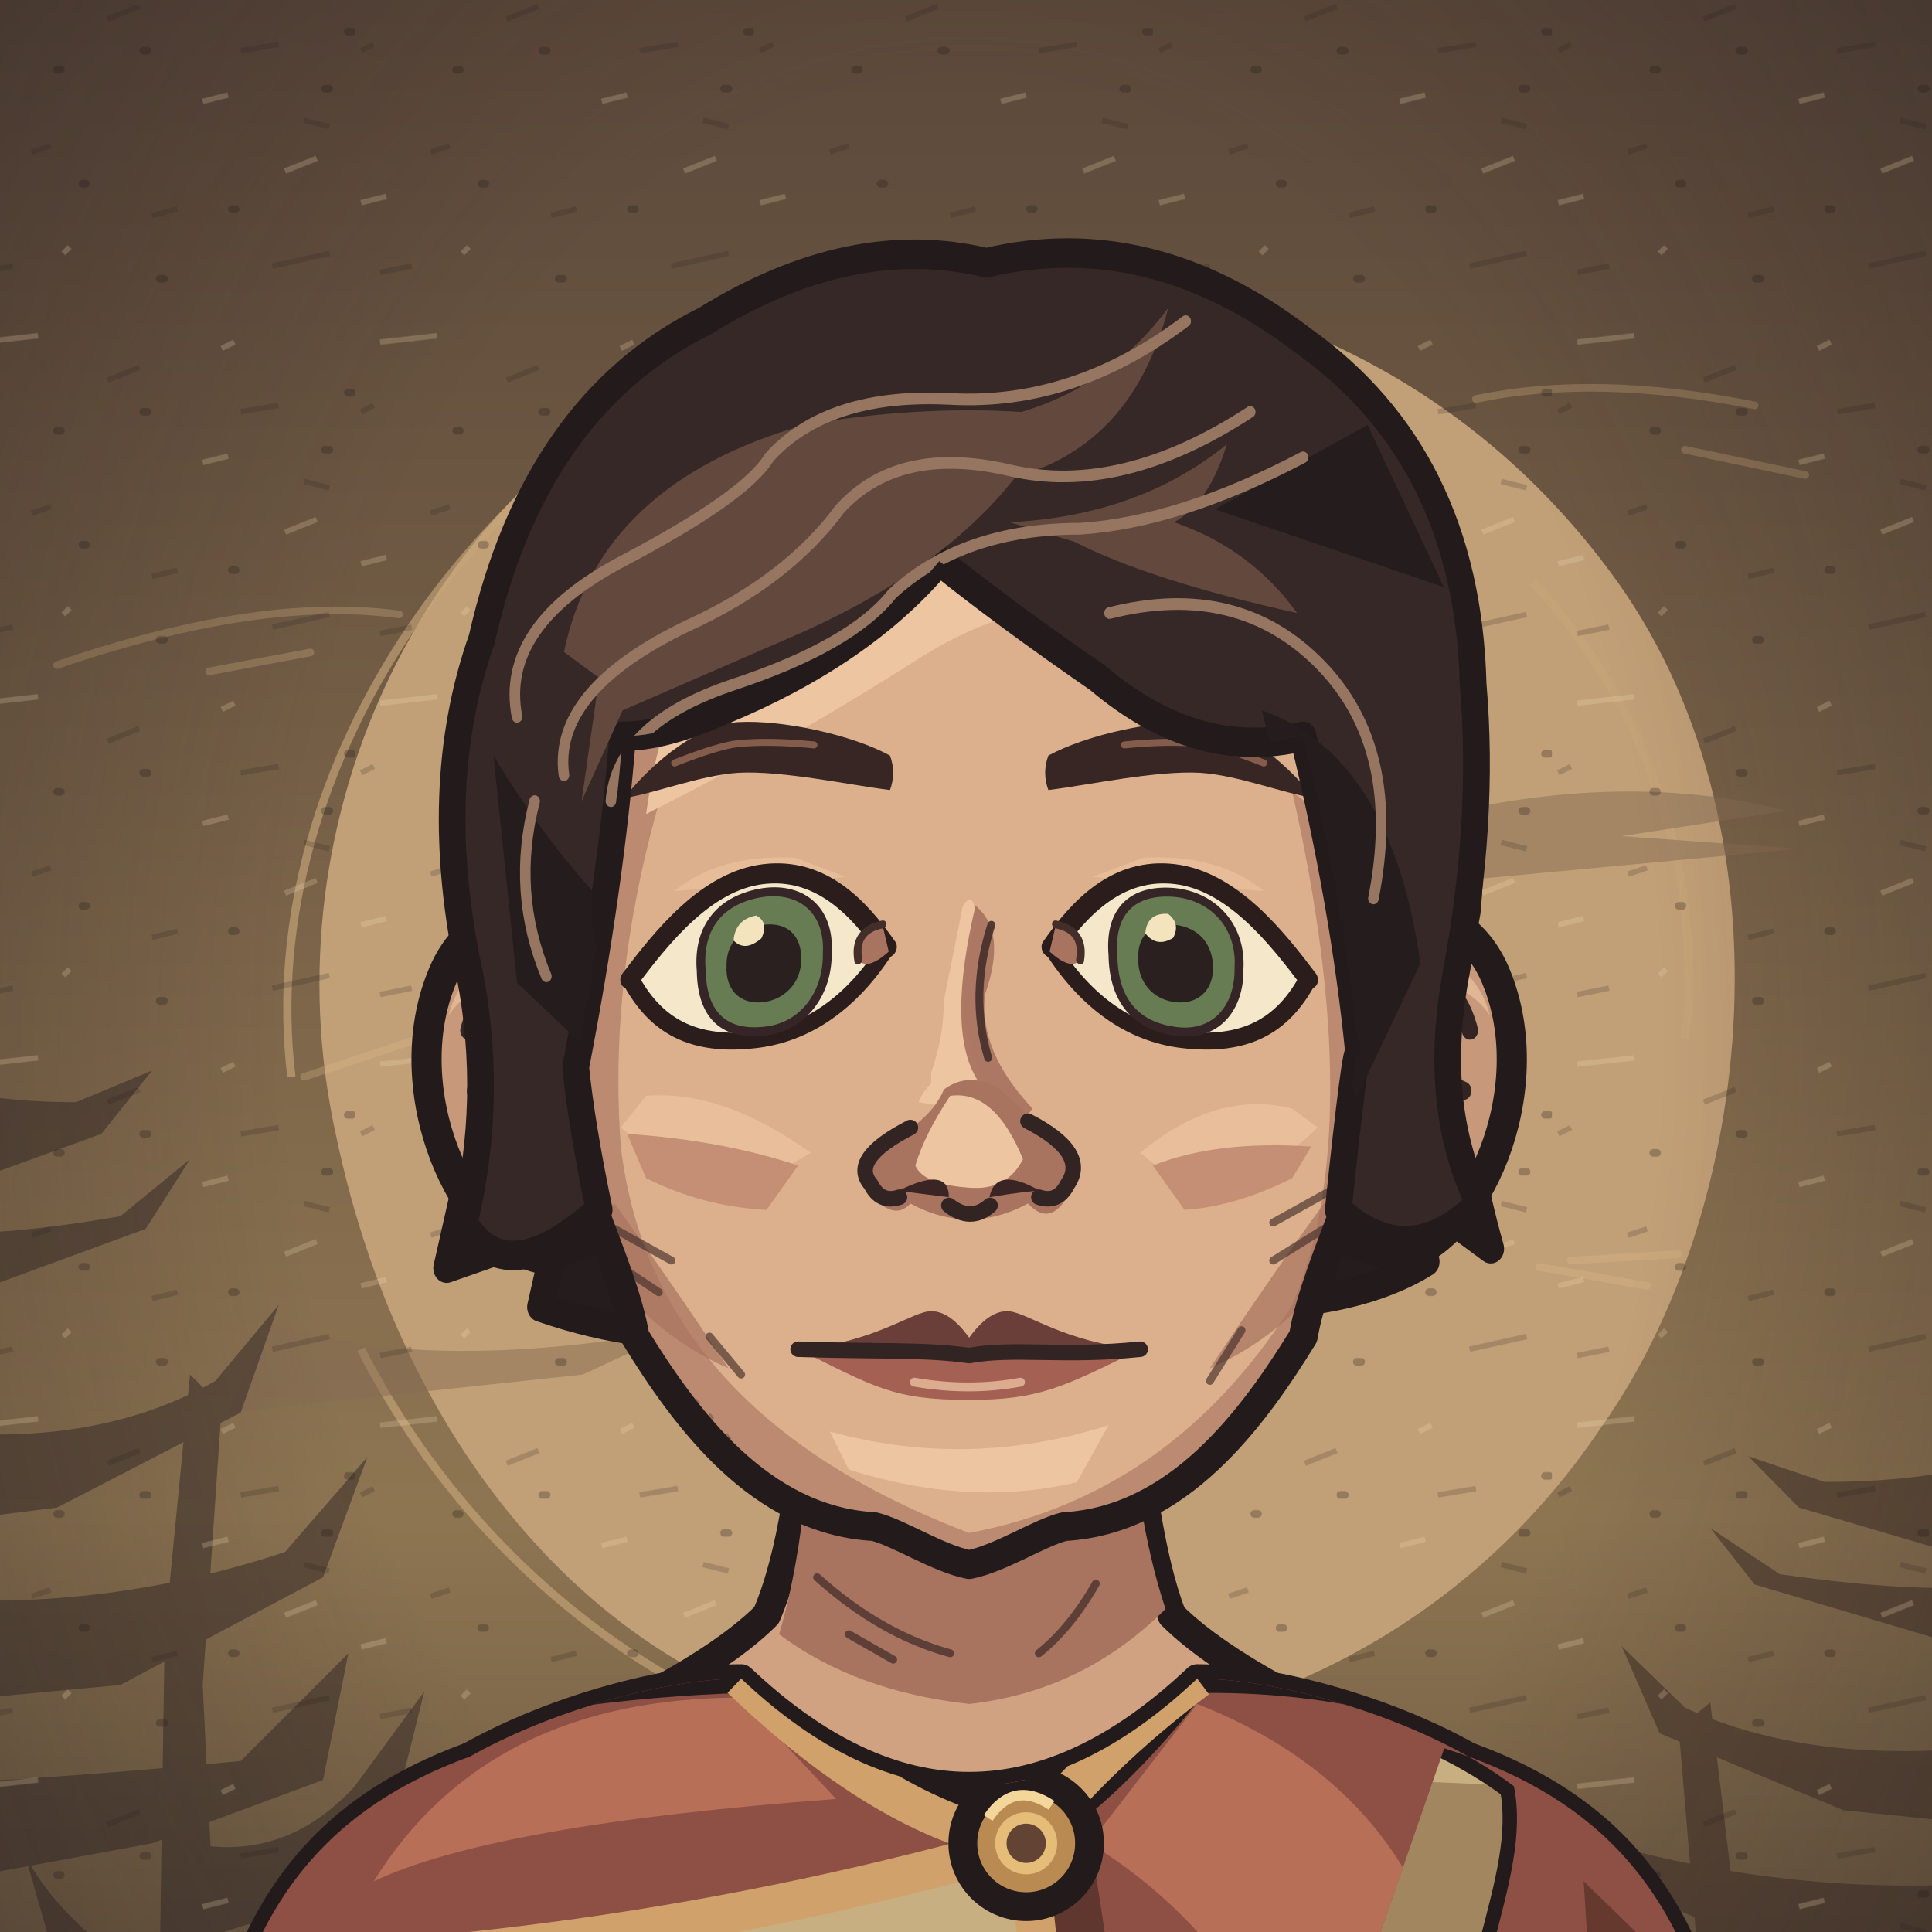
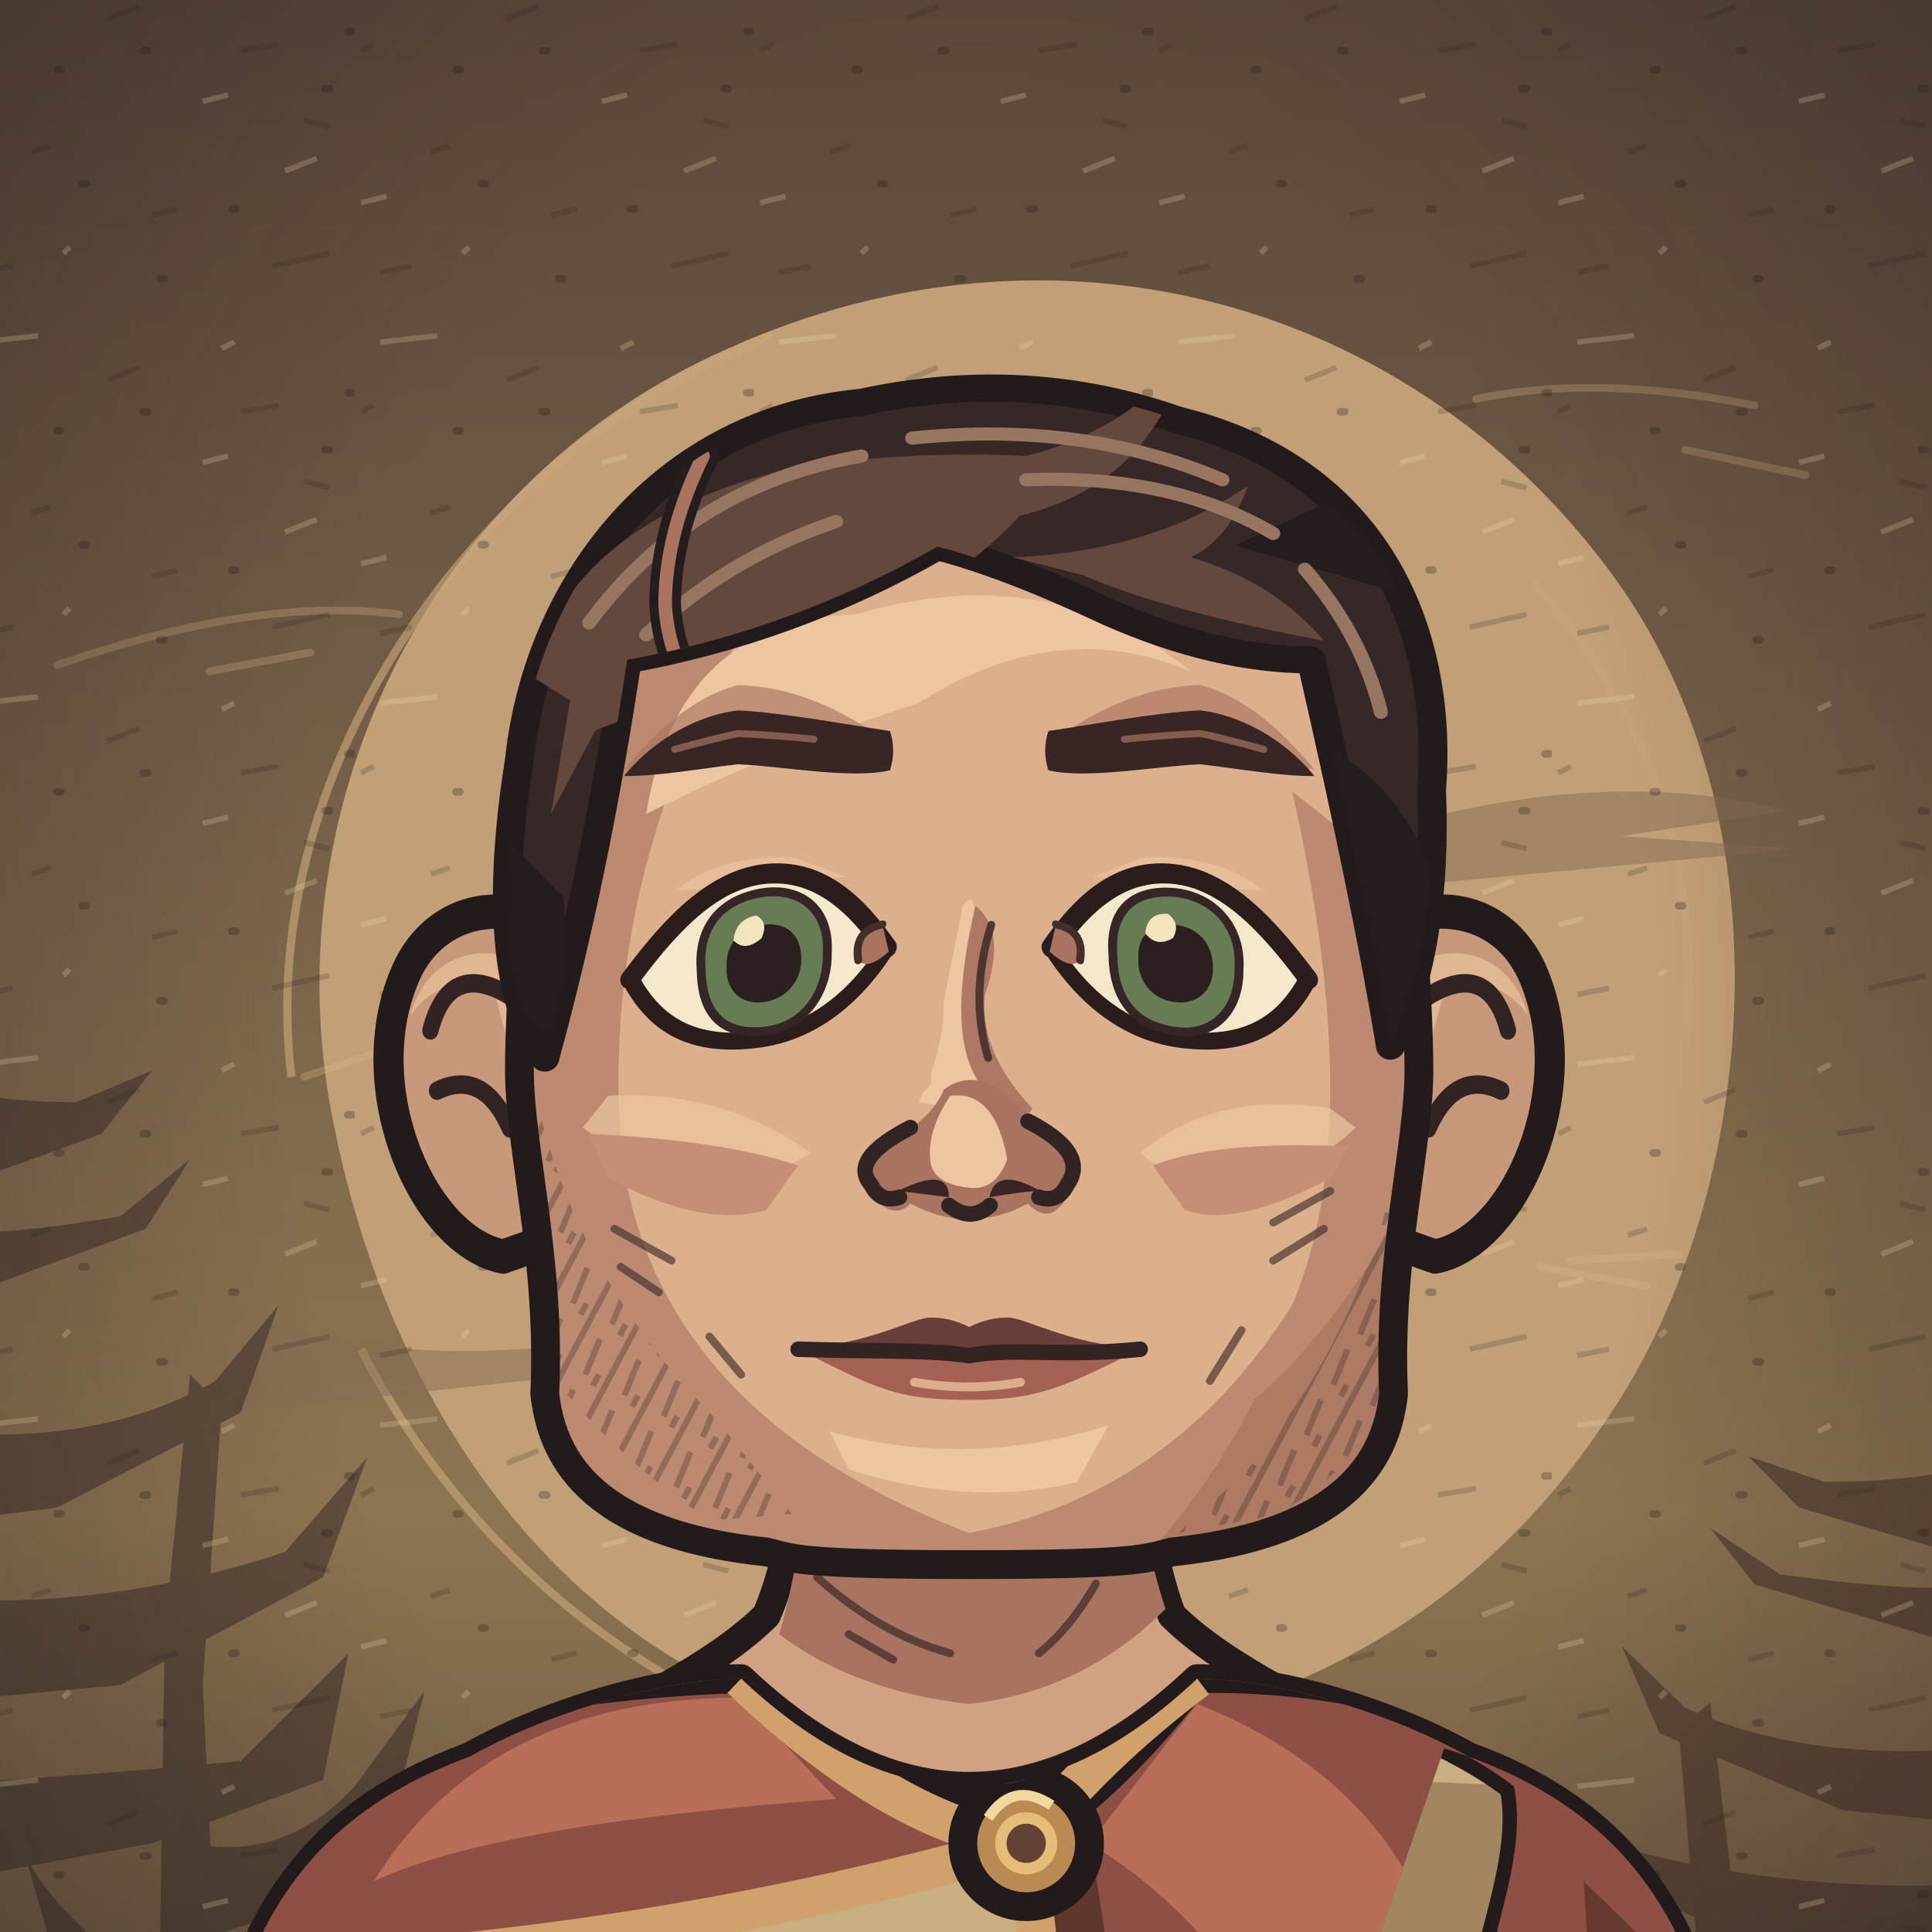
<svg xmlns="http://www.w3.org/2000/svg" xmlns:xlink="http://www.w3.org/1999/xlink" aria-labelledby="title" width="32" height="32" viewBox="7 8 305 305" role="img">
  <defs>
    <style>
      .edge {stroke:#231b1b;stroke-width:4.55;stroke-linecap:round;stroke-linejoin:round}
      .seam {fill:none;stroke:#332424;stroke-width:2.45;stroke-linecap:round;stroke-linejoin:round}
      .etch {fill:none;stroke:#442e2a;stroke-width:1.25;stroke-linecap:round}
      .hair-line {fill:none;stroke:#967661;stroke-width:1.45;stroke-linecap:round}
      .white {fill:#f5e7ca;stroke:#2a1d1c;stroke-width:2.65;stroke-linejoin:round}
      .label {fill:#efdfc1;font:600 20px Georgia,serif}
      .muted {fill:#b8aa96;font:13px 'Segoe UI',sans-serif}
      .section {fill:#dcbb8e;font:600 14px 'Segoe UI',sans-serif}
    </style>
    <linearGradient id="umber" x2="0" y2="1" gradientUnits="objectBoundingBox">
      <stop stop-color="#594639" />
      <stop offset=".56" stop-color="#8e7552" />
      <stop offset="1" stop-color="#3c3029" />
    </linearGradient>
    <linearGradient id="ash" x2="0" y2="1" gradientUnits="objectBoundingBox">
      <stop stop-color="#3b423d" />
      <stop offset=".56" stop-color="#7a7d67" />
      <stop offset="1" stop-color="#242b28" />
    </linearGradient>
    <linearGradient id="rose" x2="0" y2="1" gradientUnits="objectBoundingBox">
      <stop stop-color="#51404a" />
      <stop offset=".56" stop-color="#8a6972" />
      <stop offset="1" stop-color="#372c33" />
    </linearGradient>
    <pattern id="paper-grain" width="63" height="57" patternUnits="userSpaceOnUse">
      <path d="M1 16l2-1m21-4 5-2m16 7 6-1M12 32l3-1m16 11 4-1m20-14 4 1M4 51l5-1m41 0 9-2" fill="none" stroke="#231a1b" stroke-width=".85" opacity=".19" />
      <path d="M4 5l9-1m29 2 2-1M1 40l4-1m12 9 1-1m21-23 4-1m9 12 5-2" fill="none" stroke="#f0dbb5" stroke-width=".85" opacity=".23" />
      <path d="M16 19h.6m13-3h.7m28 6h.7m-39 15h.6m23 4h.6m-12 11h.7m29-39h.7" fill="none" stroke="#21191a" stroke-width="1.2" opacity=".28" stroke-linecap="round" />
    </pattern>
    <pattern id="ink-lines" width="7" height="9" patternUnits="userSpaceOnUse" patternTransform="rotate(28)">
      <path d="M1 -2V10m2.8-8 .6 6m1.9-1v5" stroke="#271d1d" stroke-width=".95" fill="none" opacity=".65" />
    </pattern>
    <radialGradient id="vignette" cx=".5" cy=".39" r=".72">
      <stop offset=".47" stop-color="#20191c" stop-opacity="0" />
      <stop offset="1" stop-color="#20191c" stop-opacity=".48" />
    </radialGradient>
    <g id="firs" fill="currentColor">
      <path d="M10 439Q15 379 12 300L9 220 15 146 15 54 19 80 21 147 28 230 25 326 29 439Z" />
      <path d="M17 169Q27 174 45 174L57 169 49 179 27 187 17 185                M18 194Q29 196 52 192L63 183 56 194 26 205 16 207                M15 225Q46 230 67 218L77 206 71 223 42 238 18 241                M17 252Q48 255 78 245L91 230 84 249 52 266 20 269                M14 282Q40 281 71 278L88 261 84 281 57 291 19 298                M19 312Q43 316 69 310L88 299 84 310 58 322 22 325" />
      <path d="M6 312 0 315V284L11 285M0 266 13 270V250L0 249M0 220 15 221 15 206 0 202                M0 180 16 181V167L0 165M0 141 15 150V138L0 133M0 112 17 127V118L0 104" />
      <path d="M64 440Q55 380 58 324L59 258 63 217 68 222 65 266 68 328 76 440Z                M63 291Q78 294 89 282L100 267 96 283 81 301 62 307                M63 323Q80 323 106 304L98 321 68 339                M63 316Q44 306 37 293L41 307 64 329Z" />
    </g>
    <g id="brambles" fill="none" stroke="currentColor" stroke-linecap="round" stroke-linejoin="round">
      <path stroke-width="3.8" d="M9 440Q13 401 21 380T26 333m-8 57Q39 375 43 352m-28 46Q6 377 0 376M41 440Q41 402 63 385m-20 44q26-6 39-30" />
      <path stroke-width="2" d="M23 364l14-13m-12 4-7-15m20 29 17-4m-15-1 1-11m13 49 2-17m2 14 18-5m-34 32q-12-10-17-10" />
    </g>
    <g id="night-scratches" fill="none" stroke="currentColor" stroke-width="1.2" stroke-linecap="round">
      <path d="M16 113q32-11 54-8m-30 9 16-3m184-40q19-4 44 1m-11 7 19 4                M24 335q33-3 68-16m-44 16 26-4m164-9q31 5 60-3m-39 8 38-3                M27 391q22-6 52-5m168 14q28-8 57-8m-40 11 24-4                M55 178l18-6m177 36 17 3m-12-4 17-1" />
    </g>
    <g id="shirt-setting">
      <rect width="320" height="440" fill="url(#umber)" />
      <path d="M60 187C49 137 74 84 122 63c51-23 107-8 139 35 30 40 23 101-1 135-24 36-65 54-110 49-44-4-79-42-90-95Z" fill="#c2a077" />
      <path d="M53 178C47 128 84 78 129 61m-65 160c22 43 65 68 103 66m82-187c19 20 27 48 24 72" fill="none" stroke="#c6a578" stroke-width="1.3" opacity=".65" />
      <path d="M50 217q24 8 64 1l-15 7-56 6m176-90q39-13 70-5l-26 4 28 2-64 6" fill="#856c54" opacity=".5" />
      <use xlink:href="#firs" style="color:#342827" opacity=".52" transform="translate(-26 8)" />
      <use xlink:href="#firs" style="color:#413128" opacity=".58" transform="translate(340 101) scale(-1 .81)" />
      <use xlink:href="#night-scratches" style="color:#dfbb87" opacity=".28" />
      <use xlink:href="#brambles" style="color:#291f22" opacity=".71" />
      <rect width="320" height="440" fill="url(#vignette)" />
      <rect width="320" height="440" fill="url(#paper-grain)" />
    </g>
    <g id="armor-setting">
      <rect width="320" height="440" fill="url(#ash)" />
      <path d="M48 164c1-51 34-91 83-101 48-11 98 1 130 36 37 39 36 93 8 136-20 30-75 59-121 49-56-12-101-60-100-120Z" fill="#a5a48a" />
      <path d="M54 144q8-48 53-66m108 5c39 15 61 39 68 68m-44 107q-41 31-93 30" fill="none" stroke="#bec0a0" stroke-width="1.2" opacity=".56" />
      <path d="M42 173q49-4 68 3l-43 6 25 3-49 4m151 35q47 10 104-6l-26 14-62 8Z" fill="#707764" opacity=".48" />
      <use xlink:href="#firs" style="color:#27312c" opacity=".64" transform="translate(-36 30)" />
      <use xlink:href="#firs" style="color:#303833" opacity=".75" transform="translate(324 45) scale(-.86 1.03)" />
      <use xlink:href="#brambles" style="color:#252a27" opacity=".62" transform="translate(319 10) scale(-1 1)" />
      <use xlink:href="#night-scratches" style="color:#d8d8a9" opacity=".28" transform="translate(-2 21)" />
      <rect width="320" height="440" fill="url(#vignette)" />
      <rect width="320" height="440" fill="url(#paper-grain)" />
    </g>
    <g id="woman-setting">
      <rect width="320" height="440" fill="url(#rose)" />
      <path d="M56 160C60 107 95 74 142 65c47-9 100 15 121 50 23 39 19 90-12 126-31 39-73 55-115 44-52-13-85-74-80-125Z" fill="#b18b83" />
      <path d="M61 126c15-36 40-55 84-63m97 38c27 25 36 61 29 98m-201 25q14 29 42 47" fill="none" stroke="#d0a69a" stroke-width="1.2" opacity=".58" />
      <path d="M44 235q40-4 76-1l-20 6-36 2 19 3-44 5m183-50q35 3 60-3l-24 9-31 2" fill="#775d65" opacity=".6" />
      <use xlink:href="#firs" style="color:#3b2b34" opacity=".58" transform="translate(-20 84) scale(.86 .91)" />
      <use xlink:href="#firs" style="color:#3d2e39" opacity=".68" transform="translate(327 54) scale(-.85 .98)" />
      <path d="M300 440q-2-82-6-173l-9-103 7-35 12 42 9 98 7 171Z                M294 195q-10-18-25-24l-15-1 13-4 11 2 18 15                M285 162q-13-22-34-27l-7 4 7-11 17 4 20 17                M303 242q-18-23-36-27l-13 3 15-9 11 2 21 15" fill="#3a2b33" opacity=".64" />
      <use xlink:href="#brambles" style="color:#2d2229" opacity=".8" transform="translate(12 6)" />
      <use xlink:href="#night-scratches" style="color:#e1b8a8" opacity=".28" transform="translate(0 7)" />
      <rect width="320" height="440" fill="url(#vignette)" />
      <rect width="320" height="440" fill="url(#paper-grain)" />
    </g>
    <pattern id="mail-rings" width="14" height="13" patternUnits="userSpaceOnUse" patternTransform="rotate(-7)">
      <path d="M-1 2q3-3 6 0 1 3-2 5Q0 8-1 5M6 2q3-3 6 0 1 3-2 5Q7 8 6 5M3 8q3-3 6 0 1 3-2 5-3 1-4-2M10 8q3-3 6 0" fill="none" stroke="#2d2c28" stroke-width="1.6" stroke-linecap="round" />
      <path d="M-.5 4q1.5-2 3-1m5 1q1.4-2 3-1M4 10q1.5-2 3-1m4 1q1.4-2 3-1" fill="none" stroke="#9a9b87" stroke-width="1.12" opacity=".78" stroke-linecap="round" />
    </pattern>
    <pattern id="armor-plates" width="47" height="24" patternUnits="userSpaceOnUse" patternTransform="translate(4 4) rotate(2)">
      <path d="M1 0l21 .7 1 18-3 3-17-1-1-4Zm24 1 19-1 2 15-3 7-19-2Z" fill="#85867a" stroke="#352e2a" stroke-width="1.75" stroke-linejoin="round" />
      <path d="M2 2l18 .2-.2 4L5 7 4 17Zm24 0 16-1 1 4-14 2-3 10Z" fill="#a9a58d" />
      <path d="M19 4l4 14-3 3-16-1 13-4Zm22 2 4 10-2 5-17-1 13-4Z" fill="#62655f" />
      <path d="M7 7l1-.5m6 12 3-2m16-7 5-1m-7 5 4-2" fill="none" stroke="#d0c0a0" stroke-width=".9" opacity=".76" />
      <path d="M6 12q2-2 2.7 1-1 2.2-2.7.5Zm12 1q1.8-2 2.4.6-1 2.6-2.5.8Zm11 1q1-2.2 2.8-1-.2 2.9-2.8 2.1Zm12-2q2.2-1.4 2.3.8-1 2.3-2.3.5Z" fill="#3c342d" />
    </pattern>
    <clipPath id="portrait-frame">
      <rect width="320" height="440" />
    </clipPath>
    <clipPath id="wardrobe-torso-mask">
      <path d="M124 273 C110 273 87 280 74 290 C71 305 83 322 81 346 C79 370 91 386 90 400 C89 415 78 431 73 445 H247 C242 431 231 415 230 400 C229 386 241 370 239 346 C237 322 249 305 246 290 C233 280 210 273 196 273 Q160 307 124 273Z" />
    </clipPath>
    <clipPath id="wardrobe-sleeve-mask">
      <path d="M85 284 C63 291 48 304 42 332 C32 362 31 415 44 445 H84 Q111 406 103 336Z" />
    </clipPath>
    <clipPath id="wardrobe-outer-mask">
      <path d="M124 273 C110 273 87 280 74 290 C71 305 83 322 81 346 C79 370 91 386 90 400 C89 415 78 431 73 445 H247 C242 431 231 415 230 400 C229 386 241 370 239 346 C237 322 249 305 246 290 C233 280 210 273 196 273 Q160 307 124 273Z" />
      <path d="M85 284 C63 291 48 304 42 332 C32 362 31 415 44 445 H84 Q111 406 103 336Z" />
      <path d="M85 284 C63 291 48 304 42 332 C32 362 31 415 44 445 H84 Q111 406 103 336Z" transform="translate(320 0) scale(-1 1)" />
    </clipPath>
    <clipPath id="face-shape-clip">
-       <path d="M 160 73 C 191 73 219 90 223 128 C 224 143 225 164 225 177 C 225 189 214.75 207 212.75 219 C 204.75 232 193 248 175 249 C 171 250 165 254 160 255 C 155 254 149 250 145 249 C 127 248 115.25 232 107.25 219 C 105.25 207 95 189 95 177 C 95 164 96 143 97 128 C 101 90 129 73 160 73 Z" />
+       <path d="M 160 80 C 196 80 224 97 228 128 C 229 143 231 164 231 177 C 231 189 226 207 227 228 C 226 237 221 250 192 253 C 188 254 187 255 160 255 C 133 255 132 254 128 253 C 99 250 94 237 93 228 C 94 207 89 189 89 177 C 89 164 91 143 92 128 C 96 97 124 80 160 80 Z" />
    </clipPath>
    <clipPath id="face-features-eye-left">
      <path d="M-21 0 C-16 -6 -9 -14 0 -14 C9 -14 15 -7 19.5 0 C14 8 7 12 -1 12 C-11 12 -17 8 -21 0Z" />
    </clipPath>
    <clipPath id="face-features-eye-right">
      <path d="M-21 0 C-16 -6 -9 -14 0 -14 C9 -14 15 -7 19.5 0 C14 8 7 12 -1 12 C-11 12 -17 8 -21 0Z" />
    </clipPath>
    <clipPath id="face-features-nose-bridge">
      <path d="M154 144H167V179L172 185V187H149V185L154 179Z" />
    </clipPath>
    <clipPath id="hair-crown-clip">
-       <path d="M97 198q-16 13-23 2 5-19 1-38-7-29 2-52 9-36 38-49 25-14 48-9 28-6 54 12 28 18 29 53 2 21-3 45-4 20 4 35-12 11-24 1Q226 172 226.5 174Q224 151 217 125Q199 129 182 116Q166 106 155 98Q142 112 118 121Q108 125 101 125Q99 148 93 176Q94 185 97 198Z" />
+       <path d="M93 176C86 165 86 146 89 126C92 96 112 69 143 66Q169 60 193 69C224 77 235 104 233 131Q234 157 226.5 174Q223 151 214 109.2Q199 109.2 182 101.2 Q166 93.2 155 90.2 Q132 104.2 106 109.2Q101 145 93 176Z" />
    </clipPath>
  </defs>
  <g clip-path="url(#portrait-frame)">
    <use xlink:href="#shirt-setting" />
-     <g id="hair-back" transform="matrix(0.926 0 0 1.024 11.765 -3.765)">
-       <path d="M104 96q-25 16-27 45-7 21 0 42l-6 24 19-6-3 12q35 11 69-6 59 12 82-1l-4-12 15 10q-9-29-4-52 4-39-23-58Z" fill="#241c1d" class="edge" />
-     </g>
    <g data-part="neck">
      <g id="face-shape-neck">
        <path d="M 135 219 Q 134 249 128 263 Q 121 270 105 278 L 122 301 198 301 215 278 Q 199 270 192 263 Q 187 250 185 219 Z" fill="#d0a282" class="edge" />
        <path d="M 135 224 185 224 Q 186 247 191 262 Q 178 275 160 277 Q 142 275 130 266 Q 135 249 135 224 Z" fill="#a87460" />
        <path d="M 136 257 q 10 9 21 12 m -16 -3 7 4 m 32 -12 q -4 7 -9 11" class="etch" opacity=".75" />
      </g>
    </g>
    <g id="wardrobe-outfit-korzno" data-outfit="korzno">
      <path d="M85 284 C63 291 48 304 42 332 C32 362 31 415 44 445 H84 Q111 406 103 336Z" fill="#c8af81" class="edge" />
      <g data-part="sleeve-left" clip-path="url(#wardrobe-sleeve-mask)">
        <path d="M43 337 Q50 308 74 294 Q57 326 58 351 L47 373 Q47 421 58 444 H44 Q29 397 43 337Z" fill="#a28660" />
        <path d="M42 354 Q53 326 62 315 Q53 342 56 359 L39 383Z" fill="url(#ink-lines)" opacity=".44" />
        <path d="M47 376 q10 -11 20 -14 m-18 27 16 -10 M46 414 q4 11 13 21" class="seam" />
        <path d="M48 354 l9 -17 m-9 24 9 -14 m-6 61 10 13" class="etch" />
        <path d="M26 346 q35 -10 79 -5 m-79 10 q35 -10 79 -5" fill="none" stroke="#a56f48" stroke-width="2.5" />
        <path d="M26 421 q37 4 83 -3 m-83 9 q37 4 83 -3" fill="none" stroke="#a56f48" stroke-width="2.5" />
      </g>
      <g transform="translate(320 0) scale(-1 1)">
        <path d="M85 284 C63 291 48 304 42 332 C32 362 31 415 44 445 H84 Q111 406 103 336Z" fill="#a28660" class="edge" />
        <g data-part="sleeve-right" clip-path="url(#wardrobe-sleeve-mask)">
          <path d="M43 337 Q50 308 74 294 Q57 326 58 351 L47 373 Q47 421 58 444 H44 Q29 397 43 337Z" fill="#785d49" />
          <path d="M42 354 Q53 326 62 315 Q53 342 56 359 L39 383Z" fill="url(#ink-lines)" opacity=".44" />
          <path d="M47 376 q10 -11 20 -14 m-18 27 16 -10 M46 414 q4 11 13 21" class="seam" />
          <path d="M48 354 l9 -17 m-9 24 9 -14 m-6 61 10 13" class="etch" />
          <path d="M26 346 q35 -10 79 -5 m-79 10 q35 -10 79 -5" fill="none" stroke="#a56f48" stroke-width="2.5" />
          <path d="M26 421 q37 4 83 -3 m-83 9 q37 4 83 -3" fill="none" stroke="#a56f48" stroke-width="2.5" />
        </g>
      </g>
      <path d="M124 273 C110 273 87 280 74 290 C71 305 83 322 81 346 C79 370 91 386 90 400 C89 415 78 431 73 445 H247 C242 431 231 415 230 400 C229 386 241 370 239 346 C237 322 249 305 246 290 C233 280 210 273 196 273 Q160 307 124 273Z" fill="#c8af81" />
      <g data-part="torso" clip-path="url(#wardrobe-torso-mask)">
        <path d="M74 296 Q93 280 120 278 Q105 303 82 335Z" fill="#ead29e" />
        <path d="M184 288 Q233 289 246 290 L263 444 H217 Q226 405 214 371 Q221 313 184 288Z" fill="#a28660" />
        <path d="M75 344 Q85 359 81 381 L66 402 L58 359Z" fill="#a28660" />
        <path d="M207 371 Q223 390 235 386 L234 416 L220 412Z" fill="url(#ink-lines)" opacity=".42" />
        <path d="M120 307 Q103 329 92 361 Q86 342 114 309Z M179 302 Q209 314 216 353 Q203 321 179 302Z" fill="#ead29e" />
        <path d="M133 409 Q124 426 123 444 H113 Q119 423 133 409Z M174 412 Q184 426 192 445 H177Z" fill="#ead29e" />
        <path d="M116 311 Q101 335 89 360 M190 312 Q207 329 231 367 M150 338 q-3 22 3 42 m11 -31 6 35 M129 421 l-7 24 m60 -28 8 27" class="seam" />
        <path d="M95 369 l-7 16 m12 -12 -6 12 M228 355 l6 19 m-11 -12 5 15 M143 367 l2 14 m65 44 4 13" class="etch" />
      </g>
      <path d="M124 273 C110 273 87 280 74 290 C71 305 83 322 81 346 C79 370 91 386 90 400 C89 415 78 431 73 445 H247 C242 431 231 415 230 400 C229 386 241 370 239 346 C237 322 249 305 246 290 C233 280 210 273 196 273 Q160 307 124 273Z" fill="none" class="edge" />
      <g data-part="belt" clip-path="url(#wardrobe-torso-mask)">
        <path d="M96 396 Q160 414 224 395 L223 413 Q160 430 97 414Z" fill="#574034" class="edge" />
        <path d="M99 400 Q160 417 221 399 L221 403 Q160 420 100 404Z" fill="#916649" />
        <path d="M101 410 Q160 426 219 409" fill="none" stroke="#bd9369" stroke-width="1.35" stroke-dasharray="3 3" stroke-linecap="round" />
        <path d="M149 402l24 -1 5 4-1 13-5 4-24 -1-5 -4v-11Z M151 407l-1 9 20 1 1 -11Z" fill="#c69657" fill-rule="evenodd" stroke="#372621" stroke-width="2.9" stroke-linejoin="round" />
        <path d="M156 412l16 -1m-25 -4 8 -2" fill="none" stroke="#e9b97b" stroke-width="2" stroke-linecap="round" />
      </g>
      <g clip-path="url(#wardrobe-outer-mask)">
        <path d="M124 273 C91 274 28 283 26 321 Q99 320 169 299 Q145 288 124 273Z" fill="#8e5045" class="edge" />
        <path d="M196 273 Q257 272 295 326 L298 446 H173 Q177 374 169 299 Q183 290 196 273Z" fill="#8e5045" class="edge" />
        <path d="M124 276 Q84 276 66 305 Q85 296 139 292Z M196 277 Q229 290 236 322 Q251 363 250 443 H237 Q229 329 179 299Z" fill="#b86f57" />
        <path d="M178 317 Q225 355 227 445 H174Z M257 305 Q282 329 295 344 L298 446 H252 Q262 377 257 305Z" fill="#66392f" />
        <path d="M263 331 Q268 388 261 445 H250 Q259 374 250 324Z" fill="url(#ink-lines)" opacity=".56" />
        <path d="M171 305 Q181 373 175 446 L184 446 Q191 371 180 304Z" fill="#412720" opacity=".6" />
        <path d="M124 273 Q148 296 169 299 Q180 285 196 273 M26 319 Q99 319 169 299 Q178 373 174 446" fill="none" stroke="#d0a16a" stroke-width="6.2" stroke-linejoin="round" />
        <path d="M225 322 Q235 350 232 403 M258 377l-3 39" class="seam" />
        <g data-part="korzno-clasp">
          <circle cx="169" cy="299" r="10" fill="#b98b53" class="edge" />
          <circle cx="169" cy="299" r="4" fill="#634334" stroke="#e6bc79" stroke-width="1.8" />
          <path d="M163 295q4 -6 10 -2" fill="none" stroke="#f3d69a" stroke-width="1.65" />
        </g>
      </g>
    </g>
    <g id="face-shape">
      <g id="face-shape-ears">
-         <g transform="translate(105 179) scale(-1.046 1.19)">
+         <g transform="translate(99 179) scale(-1.046 1.19)">
          <path d="M -4 -15 C 7 -26 22 -25 27 -14 C 34 1 24 21 12 23 L -4 18 Z" fill="#c7987a" class="edge" />
          <path d="M 7 -15 C 16 -20 24 -16 26 -9 C 22 -14 16 -14 13 -11 L 10 -1 Z" fill="#edc5a0" opacity=".66" />
          <path d="M 23 -7 Q 20 -17 10 -11 L 7 2 M 22 1 Q 15 -2 11 6" class="seam" />
        </g>
-         <g transform="translate(215 179) scale(1.046 1.19)">
+         <g transform="translate(221 179) scale(1.046 1.19)">
          <path d="M -4 -15 C 7 -26 22 -25 27 -14 C 34 1 24 21 12 23 L -4 18 Z" fill="#c7987a" class="edge" />
          <path d="M 7 -15 C 16 -20 24 -16 26 -9 C 22 -14 16 -14 13 -11 L 10 -1 Z" fill="#edc5a0" opacity=".66" />
          <path d="M 23 -7 Q 20 -17 10 -11 L 7 2 M 22 1 Q 15 -2 11 6" class="seam" />
        </g>
      </g>
-       <path d="M 160 73 C 191 73 219 90 223 128 C 224 143 225 164 225 177 C 225 189 214.75 207 212.75 219 C 204.75 232 193 248 175 249 C 171 250 165 254 160 255 C 155 254 149 250 145 249 C 127 248 115.25 232 107.25 219 C 105.25 207 95 189 95 177 C 95 164 96 143 97 128 C 101 90 129 73 160 73 Z" fill="#dcb08c" />
+       <path d="M 160 80 C 196 80 224 97 228 128 C 229 143 231 164 231 177 C 231 189 226 207 227 228 C 226 237 221 250 192 253 C 188 254 187 255 160 255 C 133 255 132 254 128 253 C 99 250 94 237 93 228 C 94 207 89 189 89 177 C 89 164 91 143 92 128 C 96 97 124 80 160 80 Z" fill="#dcb08c" />
      <g clip-path="url(#face-shape-clip)">
-         <path d="M 70 141 Q 104 91 123 103 Q 102 148 105 189 Q 110 231 160 250 Q 192 244 211 214 Q 223 186 211 133 Q 235 151 250 174 L 250 265 70 265 Z" fill="#bb8a70" />
-         <path d="M 109 136.5 Q 114 99 142 98 Q 173 89 195 107 Q 174 98 152 112 Q 130 126 109 136.5 Z" fill="#edc5a0" />
+         <path d="M 70 141 Q 104 91 123 110 Q 102 148 105 189 Q 110 231 160 250 Q 192 244 211 214 Q 223 186 211 133 Q 235 151 250 174 L 250 265 70 265 Z" fill="#bb8a70" />
+         <path d="M 205 229 Q 219 217 231 194 L 242 245 182 260 Q 197 245 205 229 Z" fill="#a87460" opacity=".74" />
+         <path d="M 109 136.5 Q 114 106 142 105 Q 173 96 195 114 Q 174 105 152 119 Q 130 126 109 136.5 Z" fill="#edc5a0" />
        <g transform="translate(160 0) scale(-1 1)">
-           <path d="M 25 190 Q 39 180 51 181 L 55 186 Q 45 194 32 194 Z" fill="#edc5a0" opacity=".72" />
-           <path d="M 27 192 Q 39 188 54 187 L 51 194 Q 42 198.5 32 199 Z" fill="#c58f76" />
-           <path d="M 56 198 Q 48 209 38 224 Q 52 218 62 202 Z" fill="#a87460" opacity=".73" />
+           <path d="M 25 190 Q 39 180 57 181 L 61 186 Q 51 194 32 194 Z" fill="#edc5a0" opacity=".72" />
+           <path d="M 27 192 Q 39 188 60 187 L 57 194 Q 42 202 32 199 Z" fill="#c58f76" />
        </g>
        <g transform="translate(160 0) scale(1 1)">
-           <path d="M 27 190 Q 39 180 51 183 L 55 186 Q 45 196 32 194 Z" fill="#edc5a0" opacity=".72" />
-           <path d="M 29 192 Q 39 188 54 189 L 51 194 Q 42 198.5 34 199 Z" fill="#c58f76" />
-           <path d="M 56 198 Q 48 209 38 224 Q 52 218 62 202 Z" fill="#a87460" opacity=".73" />
+           <path d="M 27 190 Q 39 180 57 183 L 61 186 Q 51 196 32 194 Z" fill="#edc5a0" opacity=".72" />
+           <path d="M 29 192 Q 39 188 60 189 L 57 194 Q 42 202 34 199 Z" fill="#c58f76" />
        </g>
        <path d="M 92 183 Q 99 211 120 232 L 132 247 119 248 Q 98 234 85 212 Z M 229 184 Q 224 217 203 241 L 193 250 209 247 Q 230 233 240 211 Z" fill="url(#ink-lines)" opacity=".42" />
        <path d="M 138 234 Q 160 240 182 233 L 177 242 Q 160 246 141 240 Z" fill="#edc5a0" />
        <path d="M 104 202 l 9 5 m -8 1 6 4 m 97 -11 9 -5 m -9 11 8 -5 m -97 17 5 6 m 74 1 5 -8" class="etch" opacity=".65" />
      </g>
-       <path d="M 160 73 C 191 73 219 90 223 128 C 224 143 225 164 225 177 C 225 189 214.75 207 212.75 219 C 204.75 232 193 248 175 249 C 171 250 165 254 160 255 C 155 254 149 250 145 249 C 127 248 115.25 232 107.25 219 C 105.25 207 95 189 95 177 C 95 164 96 143 97 128 C 101 90 129 73 160 73 Z" fill="none" class="edge" />
+       <path d="M 160 80 C 196 80 224 97 228 128 C 229 143 231 164 231 177 C 231 189 226 207 227 228 C 226 237 221 250 192 253 C 188 254 187 255 160 255 C 133 255 132 254 128 253 C 99 250 94 237 93 228 C 94 207 89 189 89 177 C 89 164 91 143 92 128 C 96 97 124 80 160 80 Z" fill="none" class="edge" />
    </g>
    <g clip-path="url(#face-shape-clip)">
      <g data-part="eyes">
        <g transform="matrix(1 -0.12 0 1 127.5 160)">
          <path d="M-14 -13 Q-7 -18 5 -16 L13 -12" fill="#edc5a0" opacity=".65" />
          <path d="M-21 0 C-16 -6 -9 -14 0 -14 C9 -14 15 -7 19.5 0 C14 8 7 12 -1 12 C-11 12 -17 8 -21 0Z" class="white" />
          <g clip-path="url(#face-features-eye-left)">
            <g transform="translate(0 0) scale(1 1)">
              <path d="M-9.8 0 C-10.4 -7 -6.6 -10.9 0 -11.1 C6.1 -11.2 10.5 -7 10.1 -.3 C10.2 5.9 6.4 11 0 10.8 C-6.1 10.7 -9.7 7.2 -9.8 0Z" fill="#687c54" stroke="#352526" stroke-width="1.4" />
              <path d="M-5.8 -.2C-5.9-3.8-3.5-6 .1-6 3.8-6 6-3.6 6 .1 6 3.9 3.3 6.3-.2 6.2-3.9 6.1-6 3.3-5.8-.2Z" fill="#2a2020" />
              <path d="M-4.7-4.1Q-4.4-7.4-1.1-7.6 .9-6.3-.3-3.9-2.9-2-4.7-4.1Z" fill="#f3e4bd" />
            </g>
          </g>
          <path d="M-21 0 C-16 -6 -9 -14 0 -14 C9 -14 15 -7 19.5 0" fill="none" stroke="#2a1d1c" stroke-width="3.15" stroke-linecap="round" />
          <path d="M18.8 -3.8 Q14.2 -3.4 15 1.4 Q16.5 3.2 19.8 .6Z" fill="#a87460" />
          <path d="M18.8 -3.8 Q14.2 -3.4 15 1.4" class="etch" />
        </g>
        <g transform="matrix(-1 -0.12 0 1 192.5 160)">
          <path d="M-14 -13 Q-7 -18 5 -16 L13 -12" fill="#edc5a0" opacity=".65" />
          <path d="M-21 0 C-16 -6 -9 -14 0 -14 C9 -14 15 -7 19.5 0 C14 8 7 12 -1 12 C-11 12 -17 8 -21 0Z" class="white" />
          <g clip-path="url(#face-features-eye-right)">
            <g transform="translate(0 0) scale(-1 1)">
              <path d="M-9.8 0 C-10.4 -7 -6.6 -10.9 0 -11.1 C6.1 -11.2 10.5 -7 10.1 -.3 C10.2 5.9 6.4 11 0 10.8 C-6.1 10.7 -9.7 7.2 -9.8 0Z" fill="#687c54" stroke="#352526" stroke-width="1.4" />
              <path d="M-5.8 -.2C-5.9-3.8-3.5-6 .1-6 3.8-6 6-3.6 6 .1 6 3.9 3.3 6.3-.2 6.2-3.9 6.1-6 3.3-5.8-.2Z" fill="#2a2020" />
              <path d="M-4.7-4.1Q-4.4-7.4-1.1-7.6 .9-6.3-.3-3.9-2.9-2-4.7-4.1Z" fill="#f3e4bd" />
            </g>
          </g>
          <path d="M-21 0 C-16 -6 -9 -14 0 -14 C9 -14 15 -7 19.5 0" fill="none" stroke="#2a1d1c" stroke-width="3.15" stroke-linecap="round" />
          <path d="M18.8 -3.8 Q14.2 -3.4 15 1.4 Q16.5 3.2 19.8 .6Z" fill="#a87460" />
          <path d="M18.8 -3.8 Q14.2 -3.4 15 1.4" class="etch" />
        </g>
      </g>
      <g data-part="brows">
-         <g transform="matrix(1 0 0 1 127.5 131)">
-           <path d="M-22 3 C-17 -3.22 -10 -8.6 -4 -9 C3 -9.4 14 -7 20 -3.72 Q21 -1 20 1.72 C14 1 3 -1.4 -4 -1 C-10 -0.6 -17 2.22 -22 3Z" fill="#382625" />
-           <path d="M-14 -2.55 Q-7 -5.3 -4 -5.6 Q1 -6.1 8 -5.4" fill="none" stroke="#835c4b" stroke-width="1.1" stroke-linecap="round" />
-         </g>
-         <g transform="matrix(-1 0 0 1 192.5 131)">
-           <path d="M-22 3 C-17 -3.22 -10 -8.6 -4 -9 C3 -9.4 14 -7 20 -3.72 Q21 -1 20 1.72 C14 1 3 -1.4 -4 -1 C-10 -0.6 -17 2.22 -22 3Z" fill="#382625" />
-           <path d="M-14 -2.55 Q-7 -5.3 -4 -5.6 Q1 -6.1 8 -5.4" fill="none" stroke="#835c4b" stroke-width="1.1" stroke-linecap="round" />
+         <g transform="matrix(1 0 0 1 127.5 127.5)">
+           <path d="M-22 2 Q-13 -9 -4 -11.35 Q8 -11.05 20 -2 Q-4 -2.1 -22 2Z" fill="#a87460" opacity=".64" />
+           <path d="M-22 3 C-17 -3.103 -10 -6.65 -4 -7.35 C3 -7.05 14 -4.95 20 -4.103 Q21 -1 20 2.103 C14 3.55 3 1.45 -4 1.15 C-10 1.85 -17 3.103 -22 3Z" fill="#382625" />
+           <path d="M-14 -1.2 Q-7 -3.1 -4 -3.7 Q1 -3.5 8 -2.8" fill="none" stroke="#835c4b" stroke-width="1.1" stroke-linecap="round" />
+         </g>
+         <g transform="matrix(-1 0 0 1 192.5 127.5)">
+           <path d="M-22 2 Q-13 -9 -4 -11.35 Q8 -11.05 20 -2 Q-4 -2.1 -22 2Z" fill="#a87460" opacity=".64" />
+           <path d="M-22 3 C-17 -3.103 -10 -6.65 -4 -7.35 C3 -7.05 14 -4.95 20 -4.103 Q21 -1 20 2.103 C14 3.55 3 1.45 -4 1.15 C-10 1.85 -17 3.103 -22 3Z" fill="#382625" />
+           <path d="M-14 -1.2 Q-7 -3.1 -4 -3.7 Q1 -3.5 8 -2.8" fill="none" stroke="#835c4b" stroke-width="1.1" stroke-linecap="round" />
        </g>
      </g>
      <g data-part="nose">
        <g clip-path="url(#face-features-nose-bridge)">
          <path d="M159 151 Q161 148 161 154 Q157 169 162 177 L158 183 152 182 Q156 174 156 166Z" fill="#edc5a0" />
          <path d="M161 151 Q166 155 162.5 165 Q161.5 174 170 183 L167 187 161 178 Q156.5 170 161 151Z" fill="#a87460" opacity=".93" />
          <path d="M163.5 154 Q160 165 163 175" class="etch" opacity=".9" />
        </g>
        <path d="M156 180 Q160 177 165 180 C167 182 169.28 184 174 188 Q178 192 176 196 Q173 202 169.28 198 Q160 203 150.72 198 Q148 201 144 196 Q142 192 146 189 Q154 185 156 180Z" fill="#a87460" />
-         <path d="M157 181 Q164 180 168.5 191 Q165.95 196 160 195.5 Q152.775 195 151.5 192 Q153 187 157 181Z" fill="#edc5a0" />
+         <path d="M157 181 Q164 180 166 191 Q164.2 196 160 195.5 Q154.9 195 154 192 Q153 187 157 181Z" fill="#edc5a0" />
        <path d="M150.72 186 Q141 191 144.5 195 Q146 198 149 197 M169.28 185 Q179 190 175.5 195 Q174 198 171 197" class="seam" />
        <path d="M148.8 196 q8 -4 8 1 q-8 -1 -8 -1Z M163.2 197 q1 -5 8 -1 q-2 0 -8 1Z" fill="#3b2524" />
        <path d="M156.8 198.3 Q160.25 201 163.3 198.3" class="seam" />
      </g>
      <g data-part="mouth">
-         <path d="M133 221 C145.15 220 151 215 154 215 Q157 215 160 219.2 Q163 215 166 215 C169 215 174.85 220 187 221 C174.85 227 171 229 160 229 C148 229 145.15 227 133 221Z" fill="#a36053" />
-         <path d="M133 221 C145.15 220 151 215 154 215 Q157 215 160 219.2 Q163 215 166 215 C169 215 174.85 220 187 221 C174.85 222.25 167 220.7 160 222 C153 221 145.15 221.4 133 221Z" fill="#56322f" opacity=".72" />
+         <path d="M133 221 C145.15 220 151 216 154 216 Q157 216 160 217.5 Q163 216 166 216 C169 216 174.85 220 187 221 C174.85 227 171 229 160 229 C148 229 145.15 227 133 221Z" fill="#a36053" />
+         <path d="M133 221 C145.15 220 151 216 154 216 Q157 216 160 217.5 Q163 216 166 216 C169 216 174.85 220 187 221 C174.85 222.25 167 220.7 160 222 C153 221 145.15 221.4 133 221Z" fill="#56322f" opacity=".72" />
        <path d="M133 221 C145.15 221.4 153 221 160 222 C167 220.7 174.85 222.25 187 221" class="seam" />
        <path d="M151.36 226.2 Q160 227.7 168.1 226.2" fill="none" stroke="#edc5a0" stroke-width="1.4" stroke-linecap="round" opacity=".76" />
      </g>
    </g>
    <g id="hair-front">
-       <g transform="matrix(0.926 0 0 1.024 11.765 -3.765)">
-         <path d="M97 198q-16 13-23 2 5-19 1-38-7-29 2-52 9-36 38-49 25-14 48-9 28-6 54 12 28 18 29 53 2 21-3 45-4 20 4 35-12 11-24 1Q226 172 226.5 174Q224 151 217 125Q199 129 182 116Q166 106 155 98Q142 112 118 121Q108 125 101 125Q99 148 93 176Q94 185 97 198Z" fill="#362827" class="edge" />
+       <g transform="matrix(1 0 0 0.941 0 9.412)">
+         <path d="M93 176C86 165 86 146 89 126C92 96 112 69 143 66Q169 60 193 69C224 77 235 104 233 131Q234 157 226.5 174Q223 151 214 109.2Q199 109.2 182 101.2 Q166 93.2 155 90.2 Q132 104.2 106 109.2Q101 145 93 176Z" fill="#362827" class="edge" />
        <g clip-path="url(#hair-crown-clip)">
          <path d="M91 112q6-26 41-35 19-3 37-2 15-4 25-16-6 21-26 26-13 15-39 25l-28 11-7 14 3-19Zm76-20q22-1 37-12-3 9-9 12 13 4 21 14-25-5-38-11Z" fill="#63493d" />
          <path d="M79 128q8 12 17 21l1 26-14-12Zm123-38 26-13 13 25Z M210 121q22 7 27 39l-11 21Z" fill="#241c1d" />
-           <path d="M83 122q-3-14 18-24t25-16q10-10 31-9t40-12M91 131q-2-13 21-23 17-7 26-18 10-10 29-6t41-9M99 135q1-12 21-18t27-14q12-10 32-10 17-1 38-11M184 106q22-5 36 8t9 36M86 135q-4 14 2 27" fill="none" stroke="#967661" stroke-width="1.8" stroke-linecap="round" stroke-linejoin="round" />
+           <path d="M100 103Q116 80 143 75M151 72Q178 69 200 79 M109 105Q122 92 139 86M169 79Q192 78 208 88M213 94Q222 105 225 118" fill="none" stroke="#967661" stroke-width="2.2" stroke-linecap="round" stroke-linejoin="round" />
+           <path d="M124 120q-11-5-12-20 0-12 6-25" fill="none" stroke="#241c1d" stroke-width="5" stroke-linecap="round" stroke-linejoin="round" />
+           <path d="M124 120q-11-5-12-20 0-12 6-25" fill="none" stroke="#a87460" stroke-width="2.15" stroke-linecap="round" stroke-linejoin="round" />
        </g>
      </g>
    </g>
  </g>
</svg>
